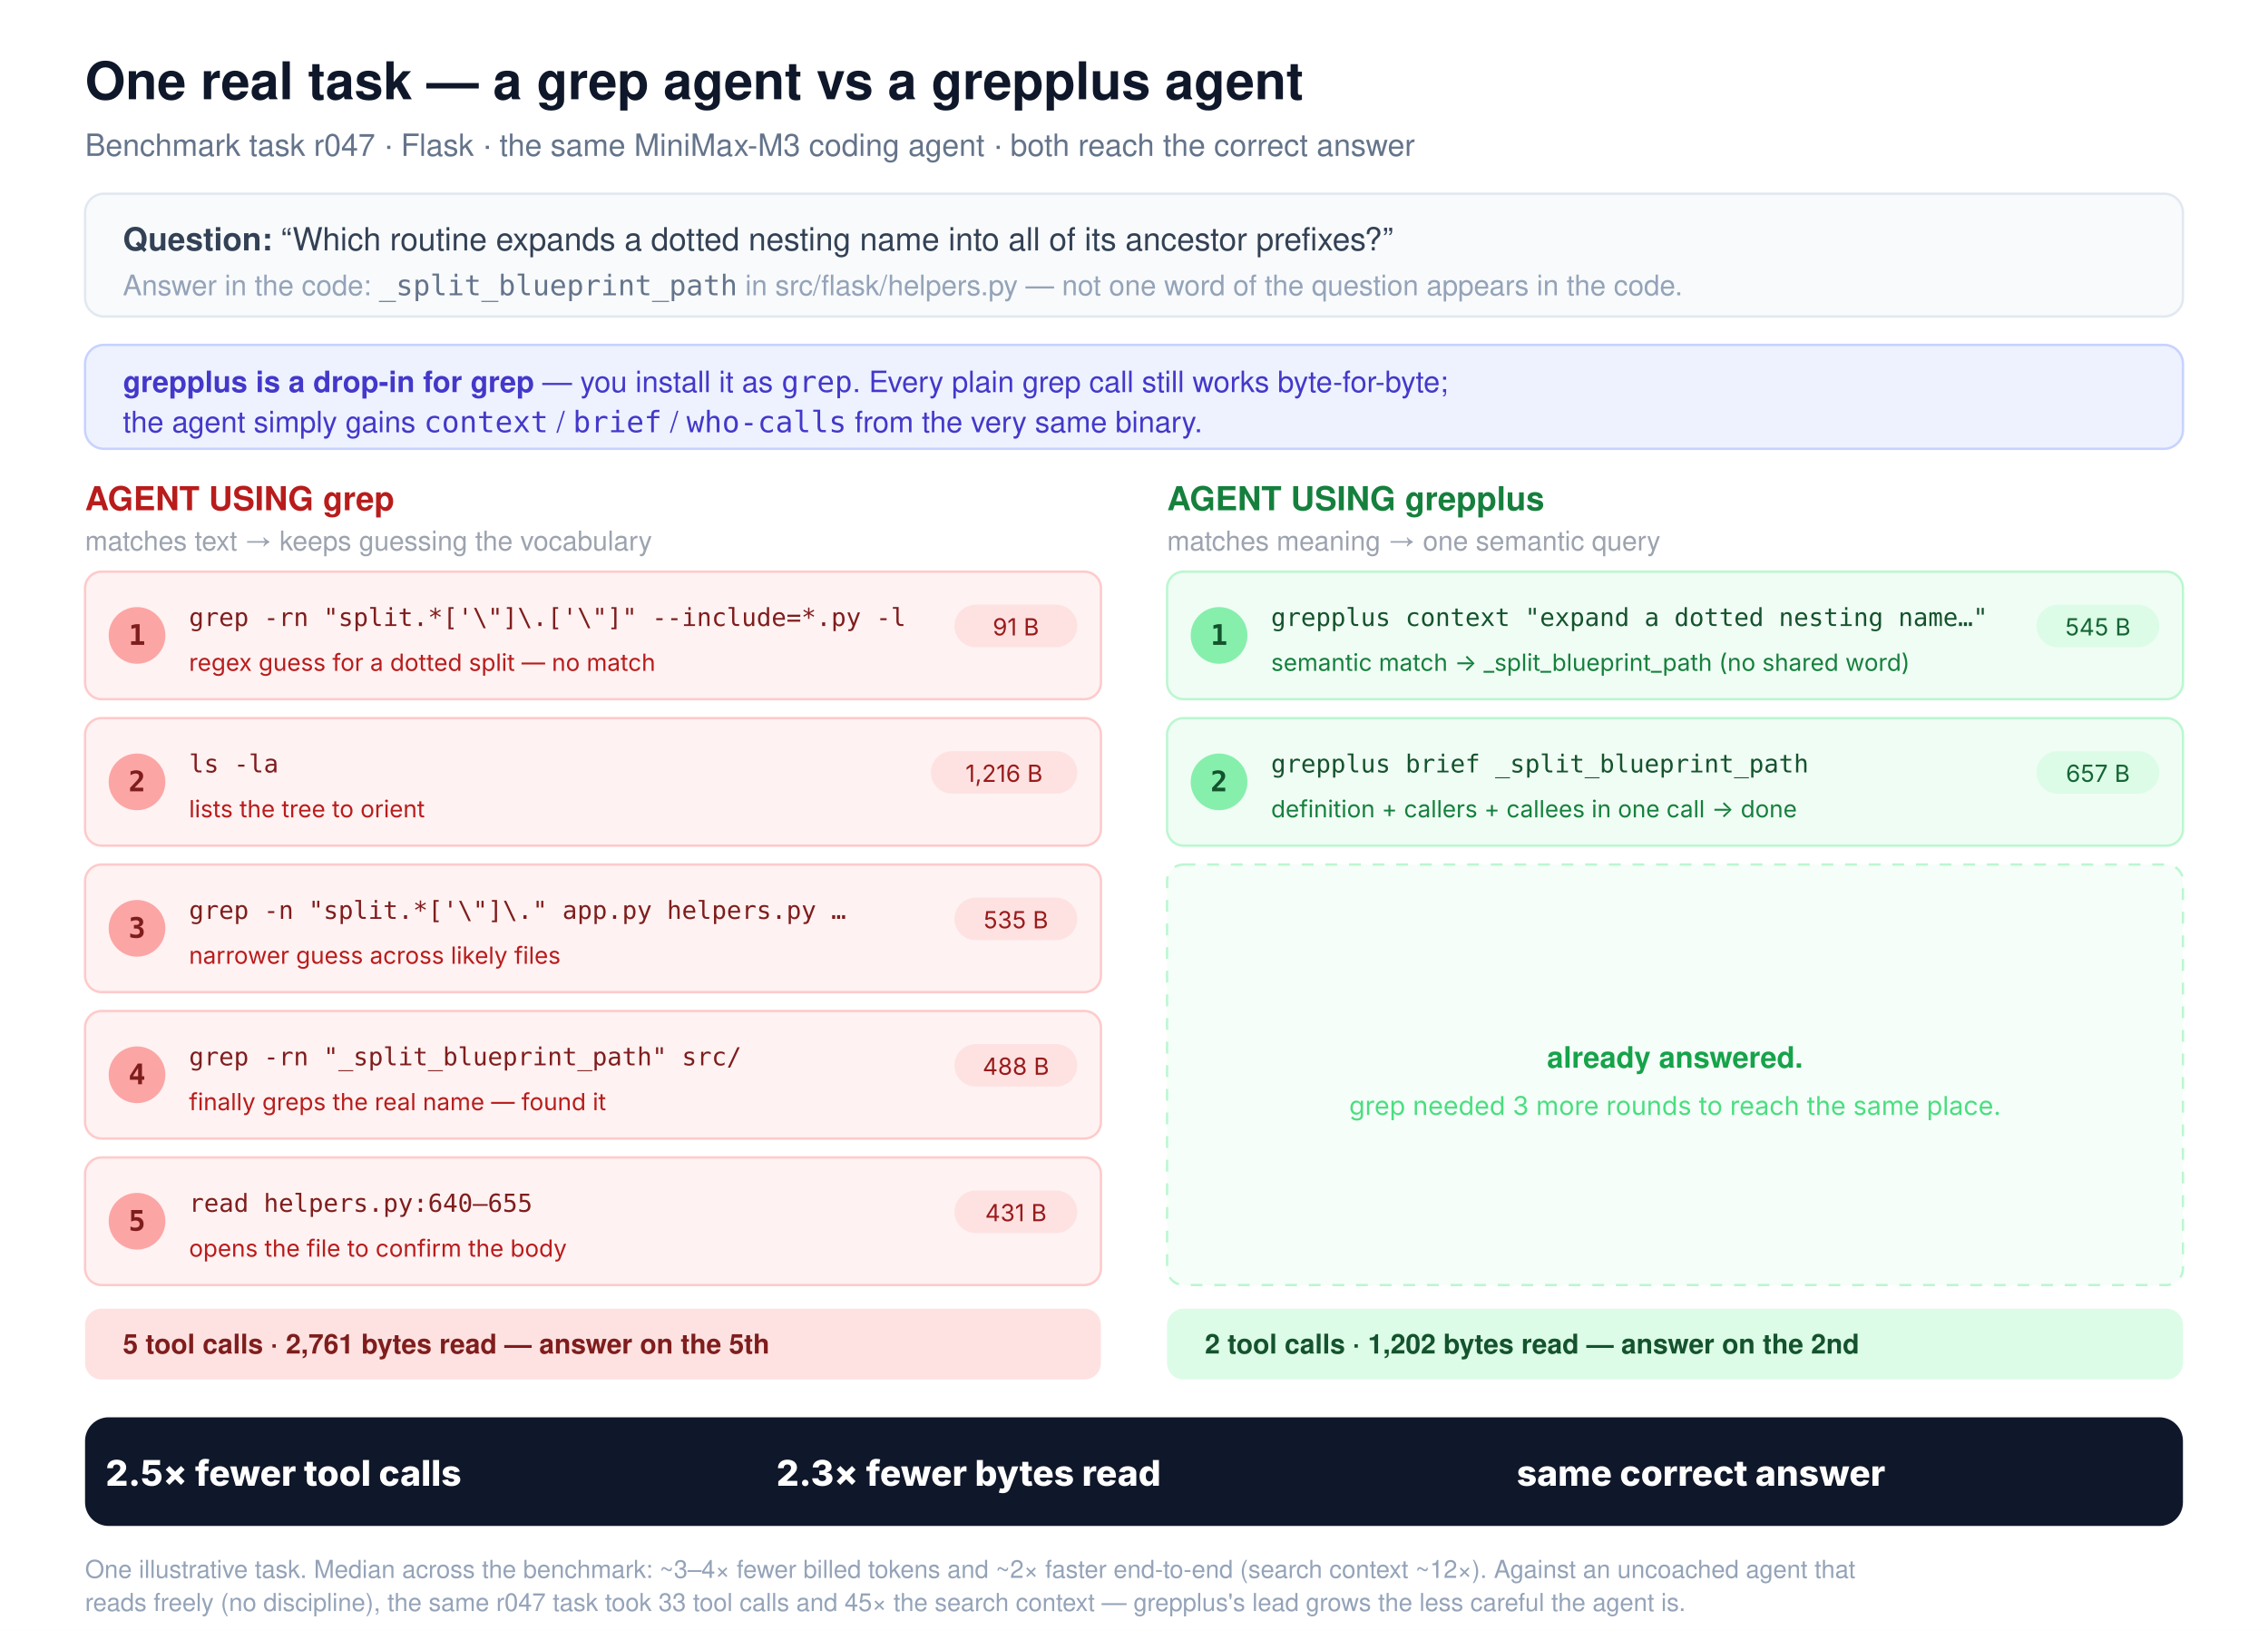
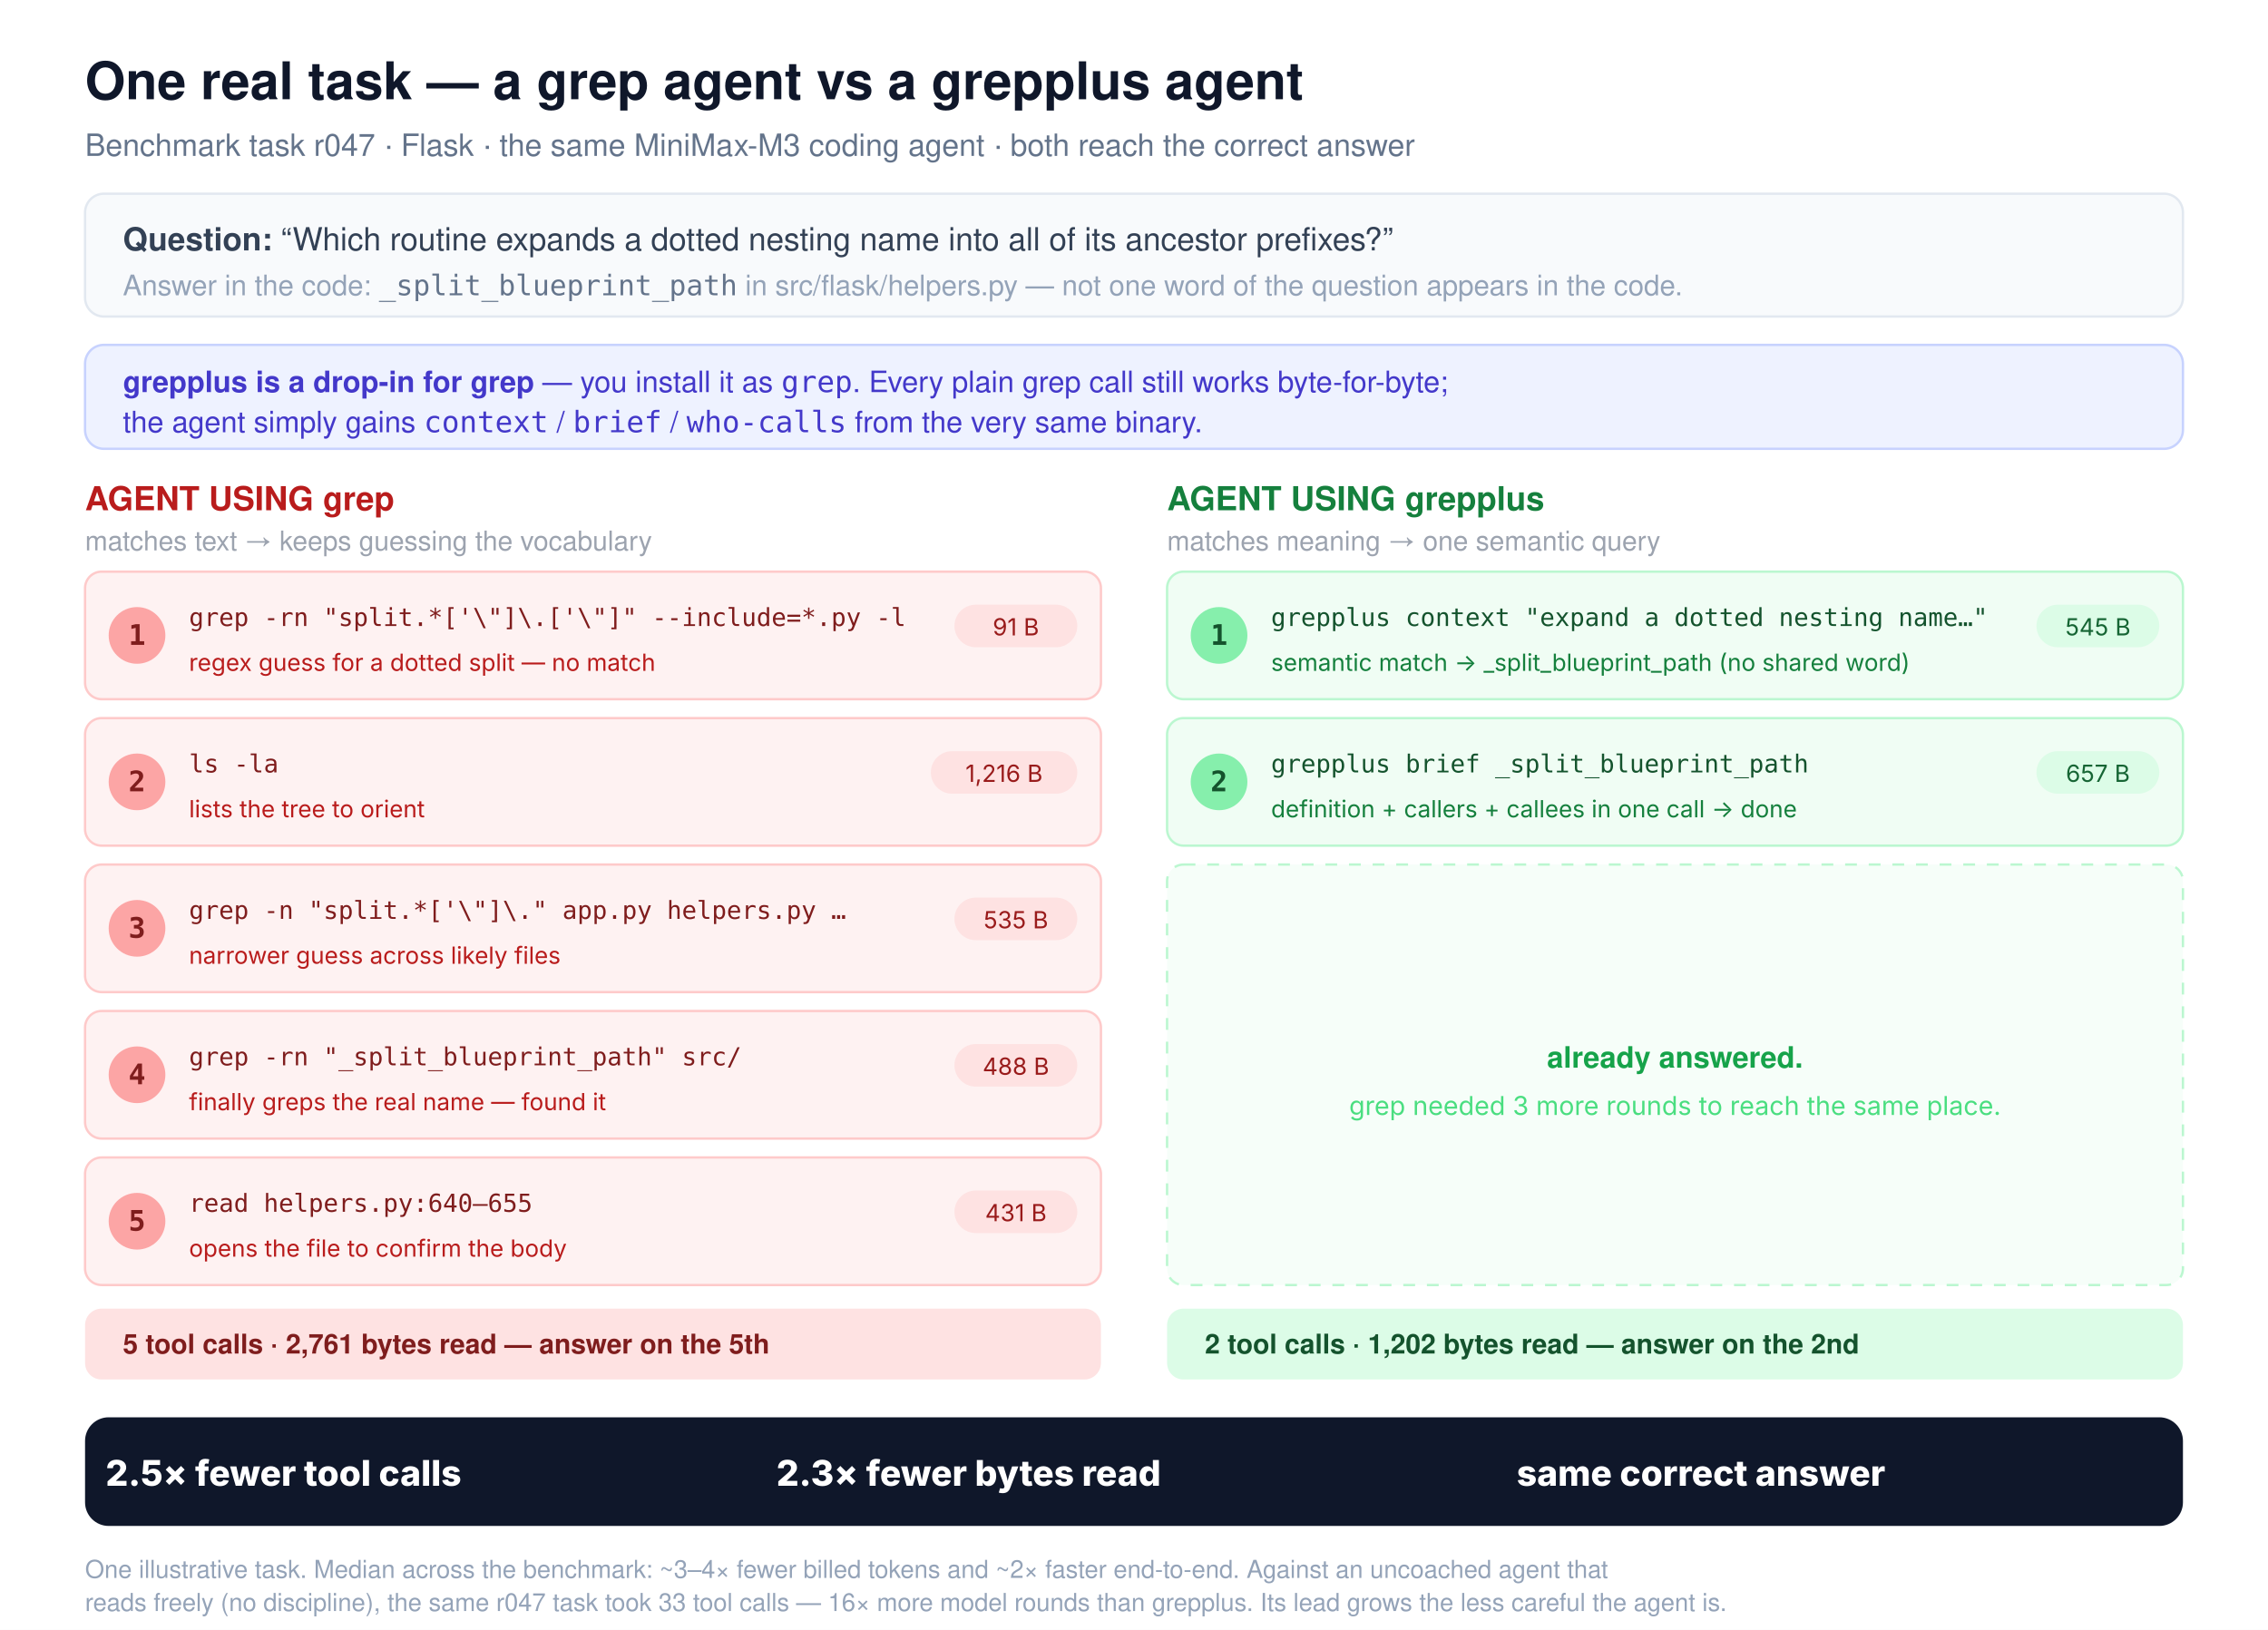
<svg xmlns="http://www.w3.org/2000/svg" viewBox="0 0 960 690" font-family="-apple-system,BlinkMacSystemFont,Segoe UI,Helvetica,Arial,sans-serif" role="img" aria-labelledby="title desc">
  <rect width="960" height="690" fill="#ffffff" />
  <text x="36" y="42" font-size="22" font-weight="700" fill="#0f172a">One real task — a grep agent vs a grepplus agent</text>
  <text x="36" y="66" font-size="13" fill="#64748b">Benchmark task r047 · Flask · the same MiniMax-M3 coding agent · both reach the correct answer</text>
  <rect x="36" y="82" width="888" height="52" rx="8" fill="#f8fafc" stroke="#e2e8f0" />
  <text x="52" y="106" font-size="13.5" fill="#334155">
    <tspan font-weight="600">Question:</tspan> “Which routine expands a dotted nesting name into all of its ancestor prefixes?”</text>
  <text x="52" y="125" font-size="12" fill="#94a3b8">Answer in the code: <tspan font-family="ui-monospace,Menlo,monospace" fill="#64748b">_split_blueprint_path</tspan> in src/flask/helpers.py — not one word of the question appears in the code.</text>
  <rect x="36" y="146" width="888" height="44" rx="8" fill="#eef2ff" stroke="#c7d2fe" />
  <text x="52" y="166" font-size="12.5" fill="#4338ca">
    <tspan font-weight="700">grepplus is a drop-in for grep</tspan> — you install it as <tspan font-family="ui-monospace,Menlo,monospace">grep</tspan>. Every plain grep call still works byte-for-byte;</text>
  <text x="52" y="183" font-size="12.5" fill="#4338ca">the agent simply gains <tspan font-family="ui-monospace,Menlo,monospace">context</tspan> / <tspan font-family="ui-monospace,Menlo,monospace">brief</tspan> / <tspan font-family="ui-monospace,Menlo,monospace">who-calls</tspan> from the very same binary.</text>
  <text x="36" y="216" font-size="14" font-weight="700" fill="#b91c1c">AGENT USING grep</text>
  <text x="36" y="233" font-size="11.5" fill="#9ca3af">matches text → keeps guessing the vocabulary</text>
  <text x="494" y="216" font-size="14" font-weight="700" fill="#15803d">AGENT USING grepplus</text>
  <text x="494" y="233" font-size="11.5" fill="#9ca3af">matches meaning → one semantic query</text>
  <g font-family="ui-monospace,Menlo,monospace">
    <rect x="36" y="242" width="430" height="54" rx="7" fill="#fef2f2" stroke="#fecaca" />
    <circle cx="58" cy="269" r="12" fill="#fca5a5" />
    <text x="58" y="273" font-size="12" font-weight="700" fill="#7f1d1d" text-anchor="middle">1</text>
    <text x="80" y="265" font-size="10.5" fill="#7f1d1d">grep -rn "split.*['\"]\.['\"]" --include=*.py -l</text>
    <text x="80" y="284" font-size="10" font-family="-apple-system" fill="#b91c1c">regex guess for a dotted split — no match</text>
    <rect x="404" y="256" width="52" height="18" rx="9" fill="#fee2e2" />
    <text x="430" y="269" font-size="10" fill="#991b1b" text-anchor="middle" font-family="-apple-system">91 B</text>
    <rect x="36" y="304" width="430" height="54" rx="7" fill="#fef2f2" stroke="#fecaca" />
    <circle cx="58" cy="331" r="12" fill="#fca5a5" />
    <text x="58" y="335" font-size="12" font-weight="700" fill="#7f1d1d" text-anchor="middle">2</text>
    <text x="80" y="327" font-size="10.5" fill="#7f1d1d">ls -la</text>
    <text x="80" y="346" font-size="10" font-family="-apple-system" fill="#b91c1c">lists the tree to orient</text>
    <rect x="394" y="318" width="62" height="18" rx="9" fill="#fee2e2" />
    <text x="425" y="331" font-size="10" fill="#991b1b" text-anchor="middle" font-family="-apple-system">1,216 B</text>
    <rect x="36" y="366" width="430" height="54" rx="7" fill="#fef2f2" stroke="#fecaca" />
    <circle cx="58" cy="393" r="12" fill="#fca5a5" />
    <text x="58" y="397" font-size="12" font-weight="700" fill="#7f1d1d" text-anchor="middle">3</text>
    <text x="80" y="389" font-size="10.5" fill="#7f1d1d">grep -n "split.*['\"]\." app.py helpers.py …</text>
    <text x="80" y="408" font-size="10" font-family="-apple-system" fill="#b91c1c">narrower guess across likely files</text>
    <rect x="404" y="380" width="52" height="18" rx="9" fill="#fee2e2" />
    <text x="430" y="393" font-size="10" fill="#991b1b" text-anchor="middle" font-family="-apple-system">535 B</text>
    <rect x="36" y="428" width="430" height="54" rx="7" fill="#fef2f2" stroke="#fecaca" />
    <circle cx="58" cy="455" r="12" fill="#fca5a5" />
    <text x="58" y="459" font-size="12" font-weight="700" fill="#7f1d1d" text-anchor="middle">4</text>
    <text x="80" y="451" font-size="10.5" fill="#7f1d1d">grep -rn "_split_blueprint_path" src/</text>
    <text x="80" y="470" font-size="10" font-family="-apple-system" fill="#b91c1c">finally greps the real name — found it</text>
    <rect x="404" y="442" width="52" height="18" rx="9" fill="#fee2e2" />
    <text x="430" y="455" font-size="10" fill="#991b1b" text-anchor="middle" font-family="-apple-system">488 B</text>
    <rect x="36" y="490" width="430" height="54" rx="7" fill="#fef2f2" stroke="#fecaca" />
    <circle cx="58" cy="517" r="12" fill="#fca5a5" />
    <text x="58" y="521" font-size="12" font-weight="700" fill="#7f1d1d" text-anchor="middle">5</text>
    <text x="80" y="513" font-size="10.5" fill="#7f1d1d">read helpers.py:640–655</text>
    <text x="80" y="532" font-size="10" font-family="-apple-system" fill="#b91c1c">opens the file to confirm the body</text>
    <rect x="404" y="504" width="52" height="18" rx="9" fill="#fee2e2" />
    <text x="430" y="517" font-size="10" fill="#991b1b" text-anchor="middle" font-family="-apple-system">431 B</text>
  </g>
  <rect x="36" y="554" width="430" height="30" rx="7" fill="#fee2e2" />
  <text x="52" y="573" font-size="11.5" font-weight="600" fill="#7f1d1d">5 tool calls · 2,761 bytes read — answer on the 5th</text>
  <g font-family="ui-monospace,Menlo,monospace">
    <rect x="494" y="242" width="430" height="54" rx="7" fill="#f0fdf4" stroke="#bbf7d0" />
    <circle cx="516" cy="269" r="12" fill="#86efac" />
    <text x="516" y="273" font-size="12" font-weight="700" fill="#14532d" text-anchor="middle">1</text>
    <text x="538" y="265" font-size="10.5" fill="#14532d">grepplus context "expand a dotted nesting name…"</text>
    <text x="538" y="284" font-size="10" font-family="-apple-system" fill="#15803d">semantic match → _split_blueprint_path (no shared word)</text>
    <rect x="862" y="256" width="52" height="18" rx="9" fill="#dcfce7" />
    <text x="888" y="269" font-size="10" fill="#166534" text-anchor="middle" font-family="-apple-system">545 B</text>
    <rect x="494" y="304" width="430" height="54" rx="7" fill="#f0fdf4" stroke="#bbf7d0" />
    <circle cx="516" cy="331" r="12" fill="#86efac" />
    <text x="516" y="335" font-size="12" font-weight="700" fill="#14532d" text-anchor="middle">2</text>
    <text x="538" y="327" font-size="10.5" fill="#14532d">grepplus brief _split_blueprint_path</text>
    <text x="538" y="346" font-size="10" font-family="-apple-system" fill="#15803d">definition + callers + callees in one call → done</text>
    <rect x="862" y="318" width="52" height="18" rx="9" fill="#dcfce7" />
    <text x="888" y="331" font-size="10" fill="#166534" text-anchor="middle" font-family="-apple-system">657 B</text>
  </g>
  <rect x="494" y="366" width="430" height="178" rx="7" fill="#f6fef9" stroke="#bbf7d0" stroke-dasharray="5 5" />
  <text x="709" y="452" font-size="12.5" font-weight="600" fill="#16a34a" text-anchor="middle">already answered.</text>
  <text x="709" y="472" font-size="11" fill="#4ade80" text-anchor="middle" font-family="-apple-system">grep needed 3 more rounds to reach the same place.</text>
  <rect x="494" y="554" width="430" height="30" rx="7" fill="#dcfce7" />
  <text x="510" y="573" font-size="11.5" font-weight="600" fill="#14532d">2 tool calls · 1,202 bytes read — answer on the 2nd</text>
  <rect x="36" y="600" width="888" height="46" rx="10" fill="#0f172a" />
  <g font-size="15" font-weight="800" fill="#ffffff" font-family="-apple-system">
    <text x="120" y="629" text-anchor="middle">2.5× fewer tool calls</text>
    <text x="410" y="629" text-anchor="middle">2.3× fewer bytes read</text>
    <text x="720" y="629" text-anchor="middle">same correct answer</text>
  </g>
-   <text x="36" y="668" font-size="10.5" fill="#94a3b8">One illustrative task. Median across the benchmark: ~3–4× fewer billed tokens and ~2× faster end-to-end (search context ~12×). Against an uncoached agent that</text>
-   <text x="36" y="682" font-size="10.5" fill="#94a3b8">reads freely (no discipline), the same r047 task took 33 tool calls and 45× the search context — grepplus's lead grows the less careful the agent is.</text>
+   <text x="36" y="668" font-size="10.5" fill="#94a3b8">One illustrative task. Median across the benchmark: ~3–4× fewer billed tokens and ~2× faster end-to-end. Against an uncoached agent that</text>
+   <text x="36" y="682" font-size="10.5" fill="#94a3b8">reads freely (no discipline), the same r047 task took 33 tool calls — 16× more model rounds than grepplus. Its lead grows the less careful the agent is.</text>
</svg>
